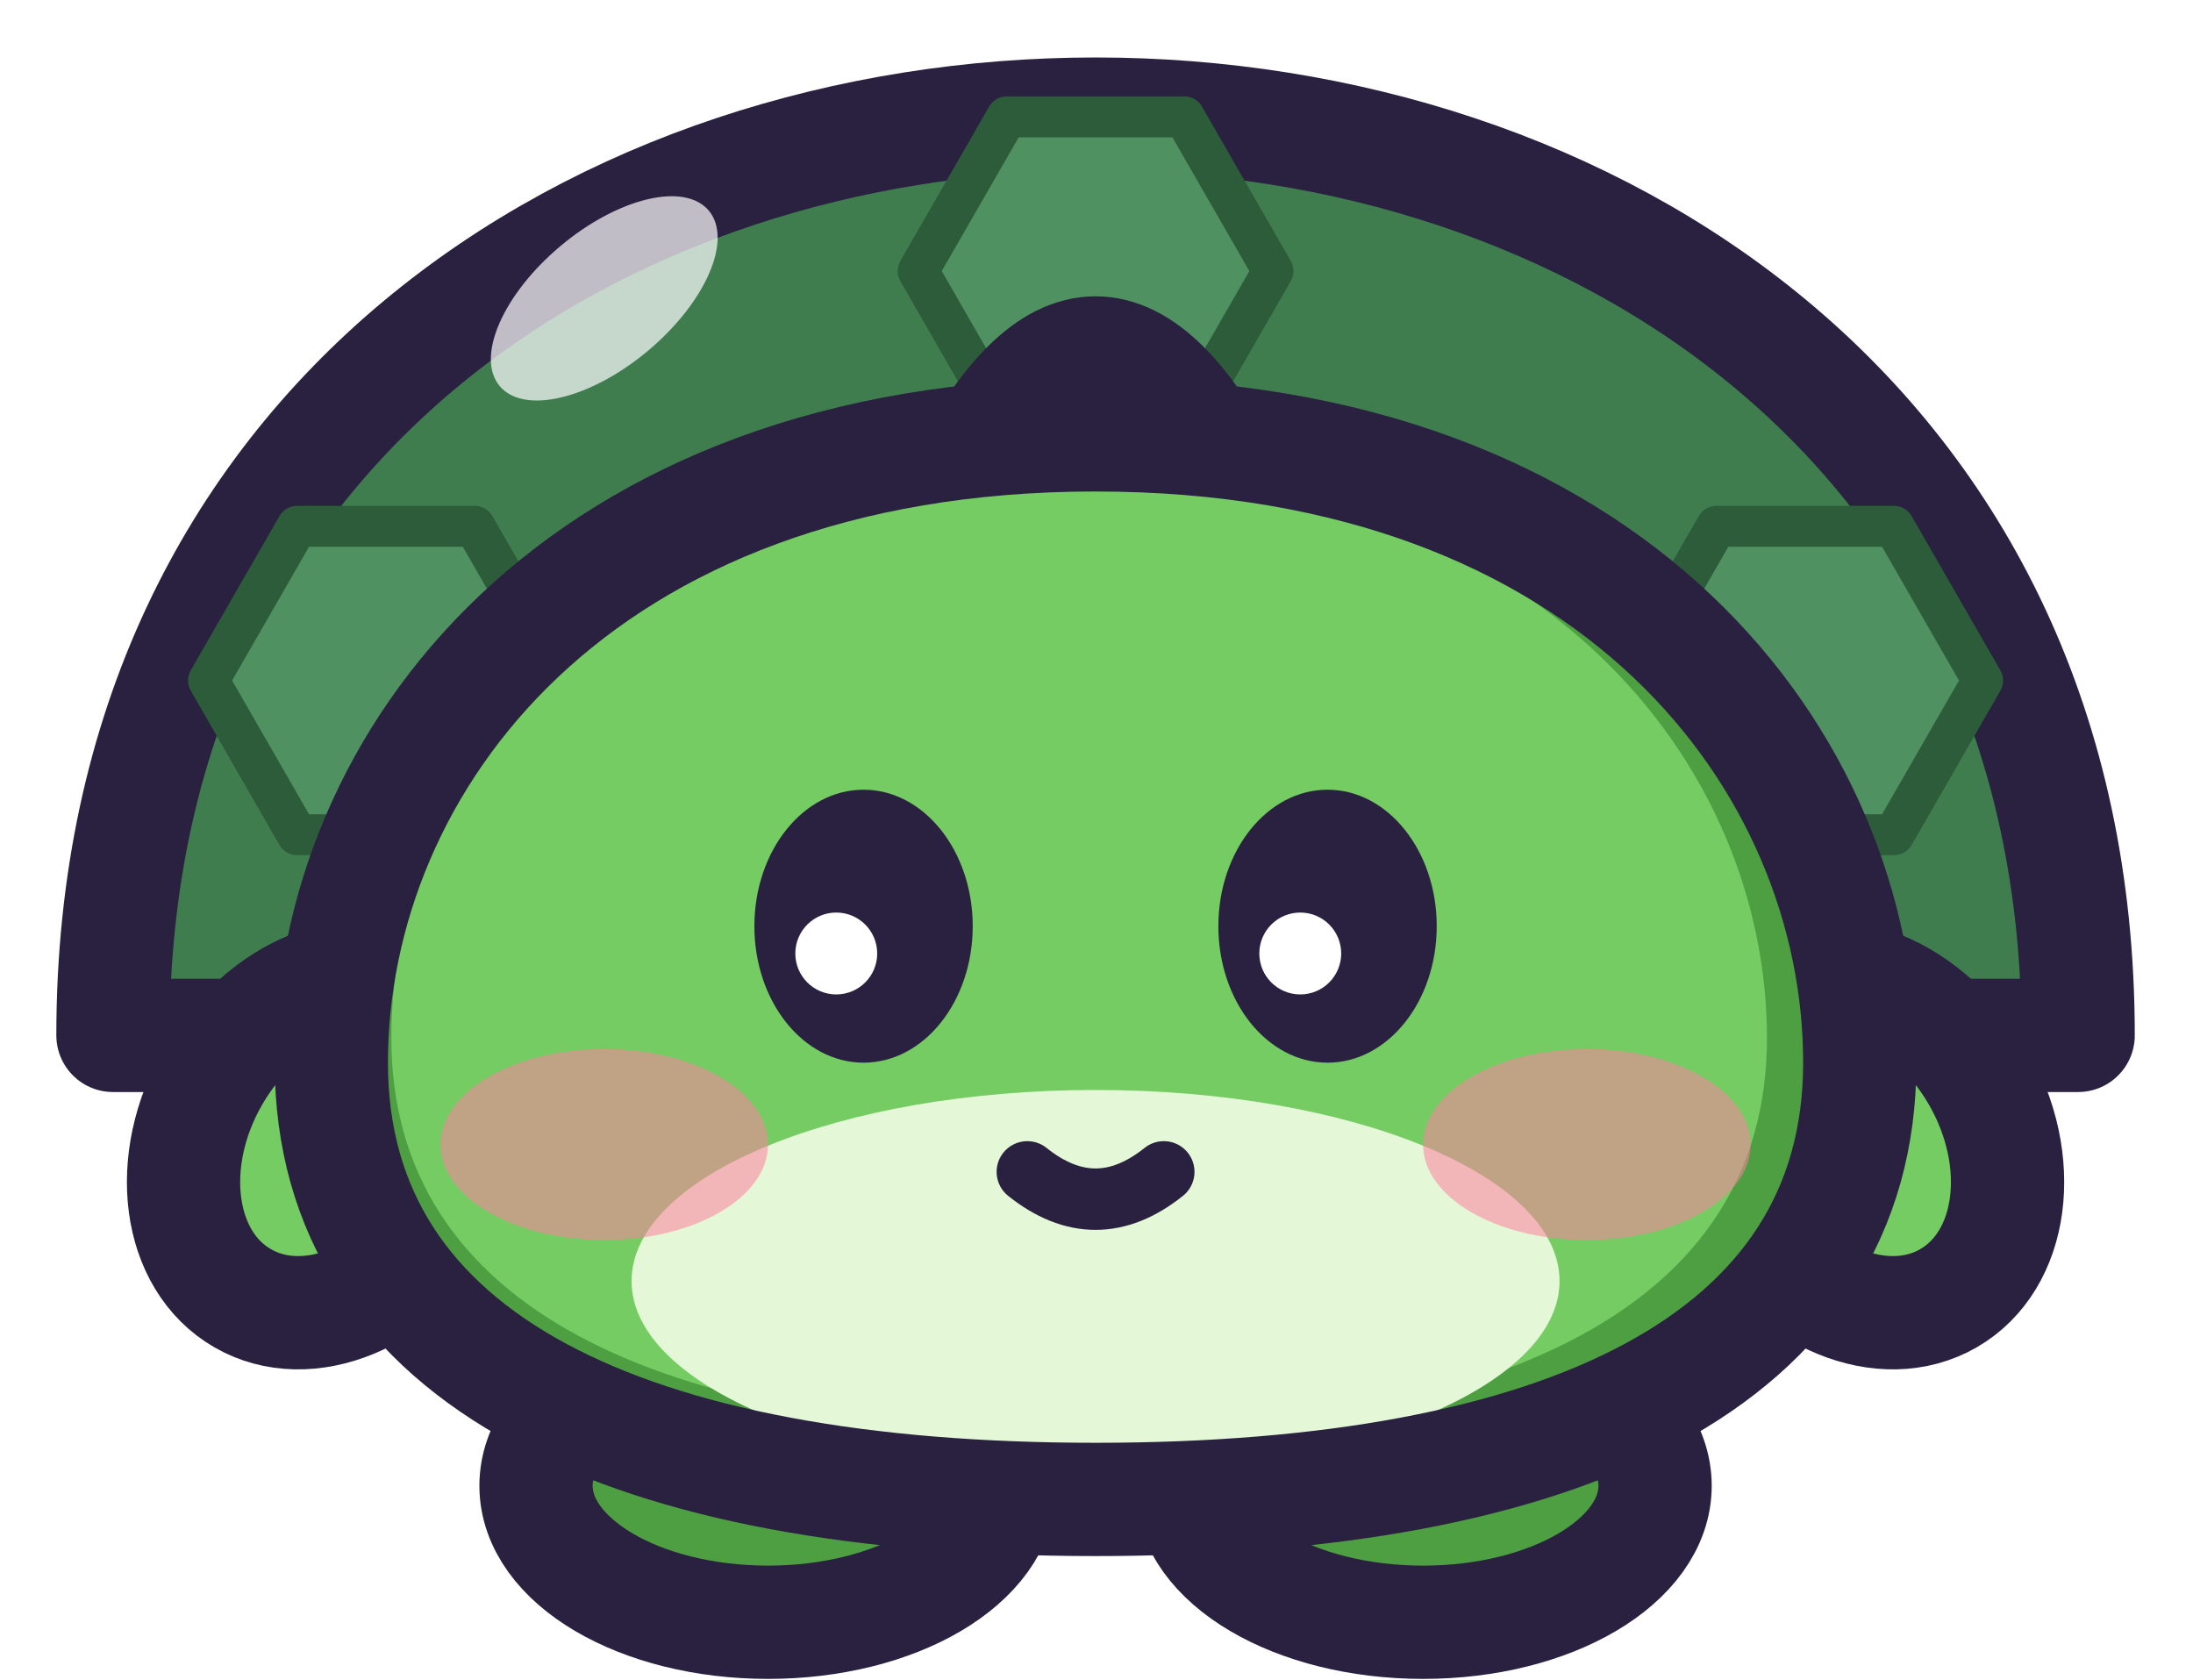
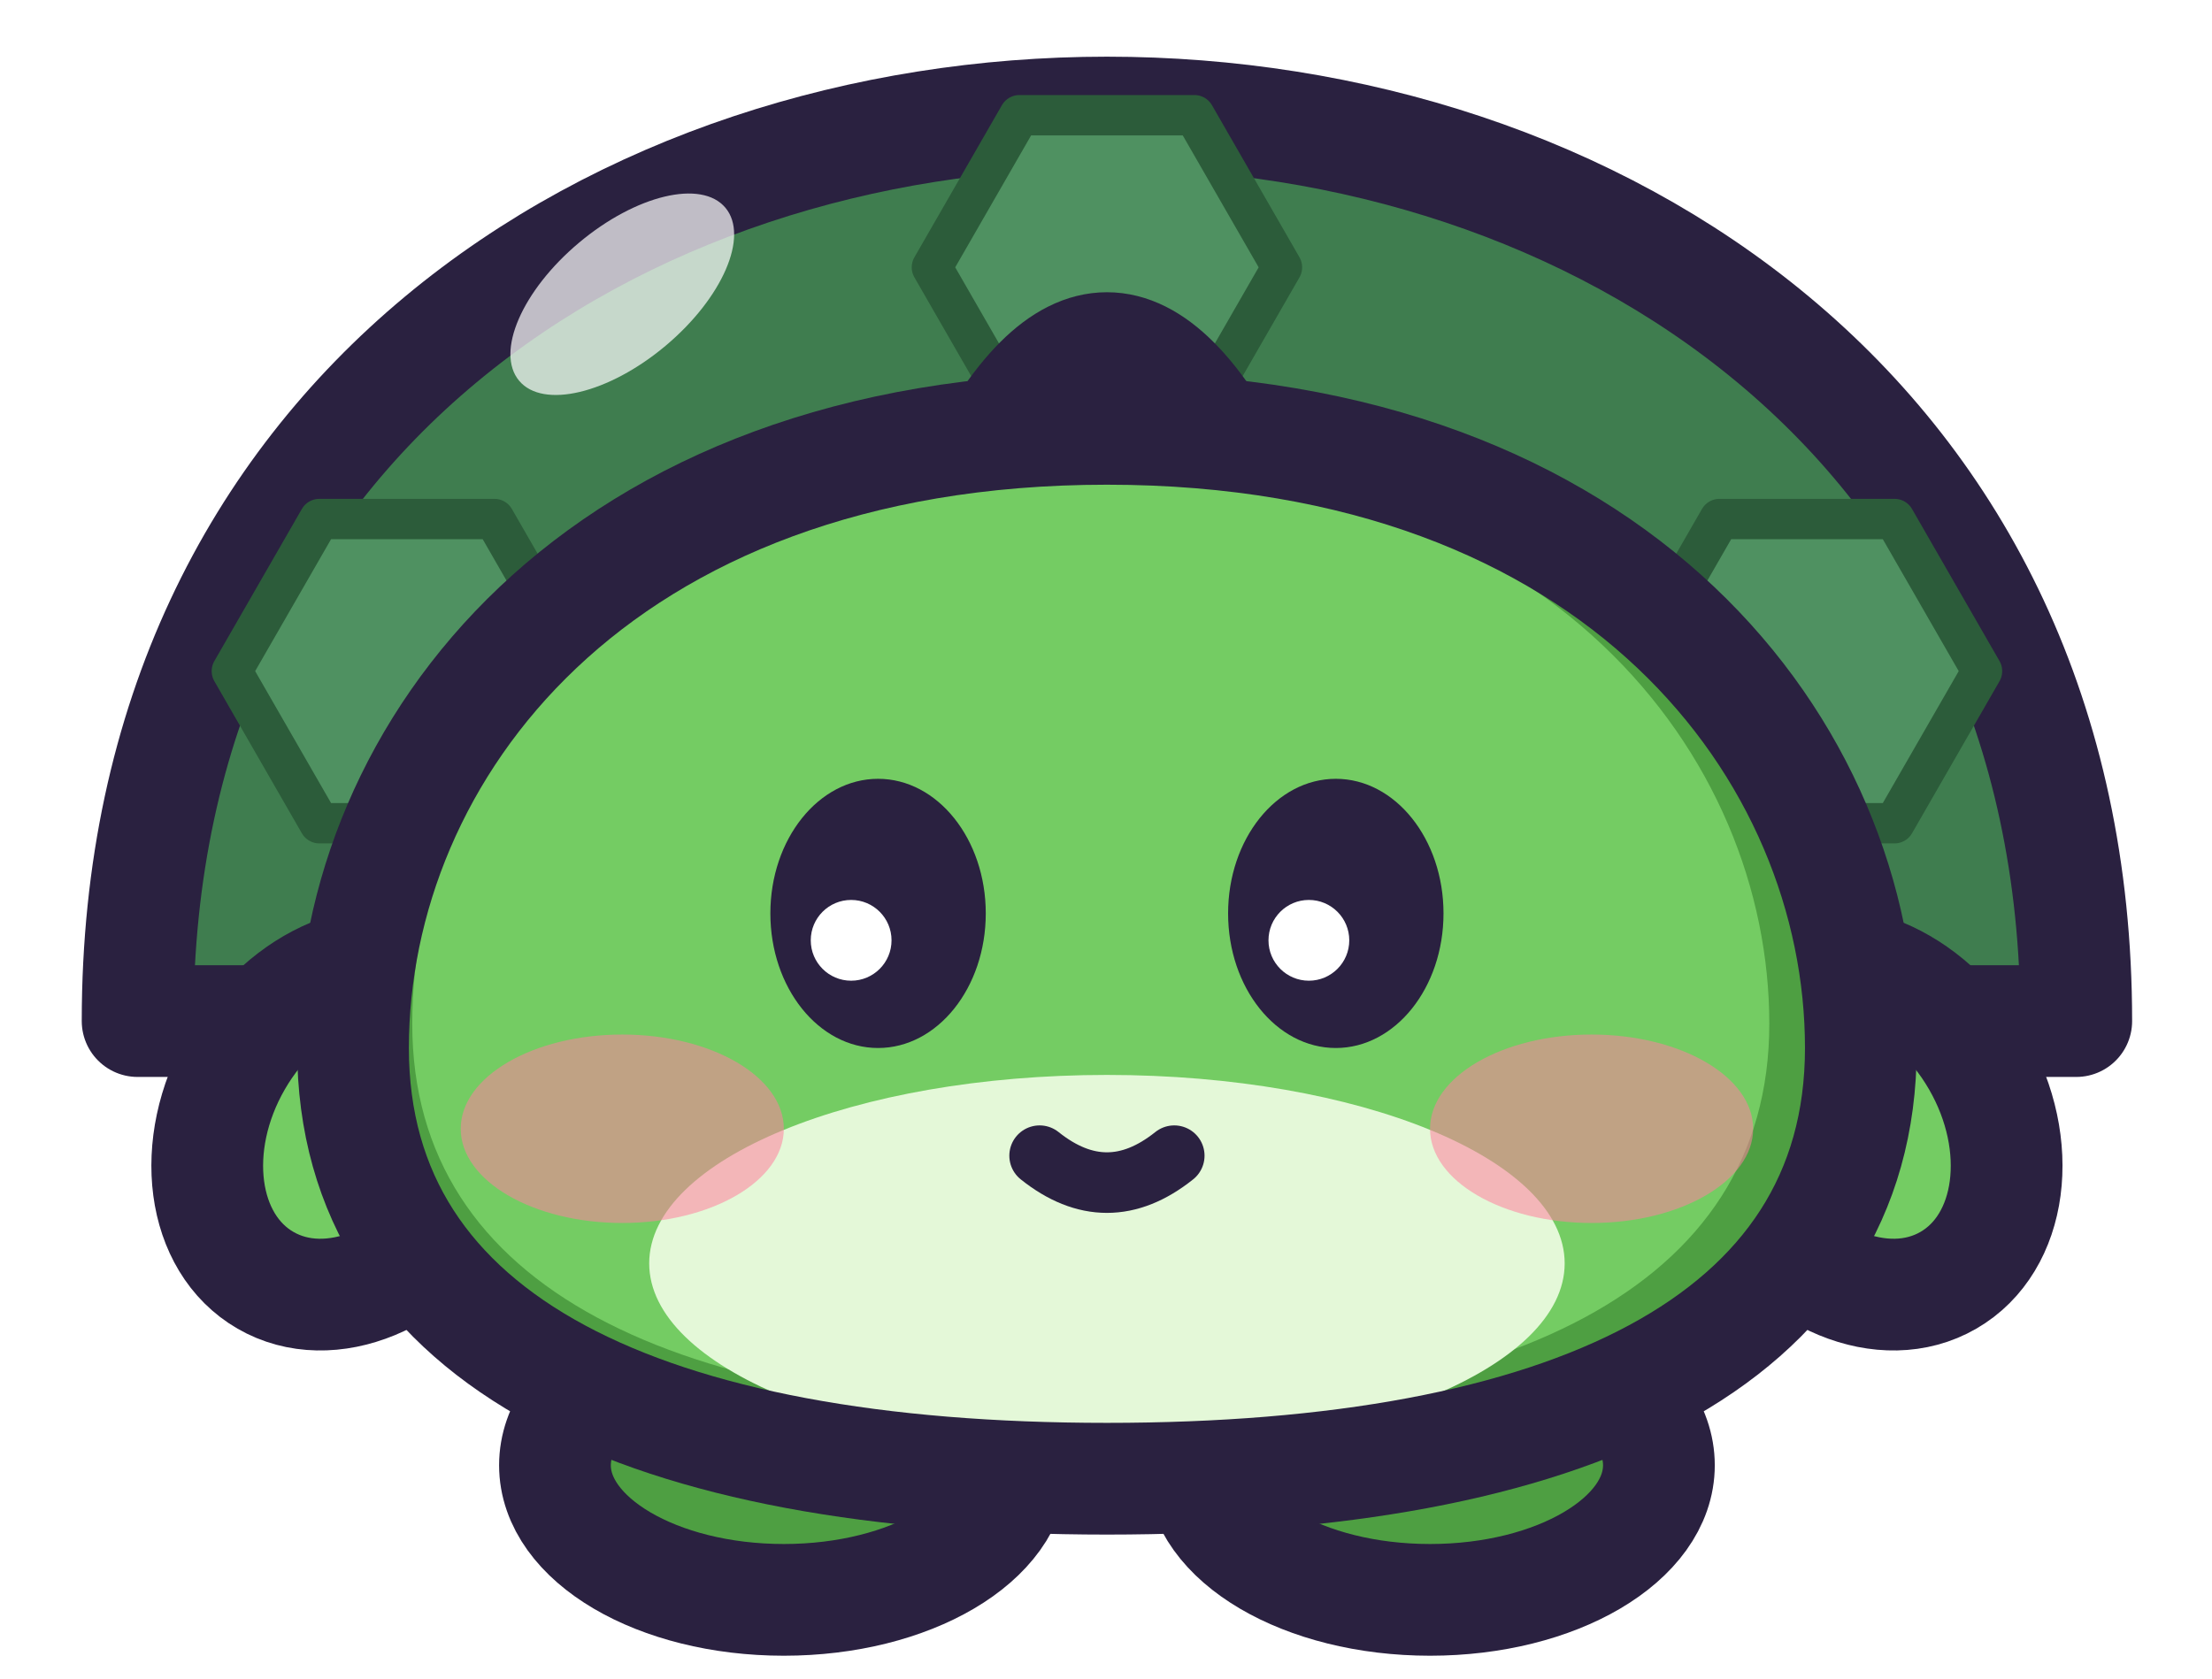
- <svg xmlns="http://www.w3.org/2000/svg" width="1337" height="1024" class="cr" viewBox="42.2 109.7 115.7 88.6" aria-label="Shellby">
+ <svg xmlns="http://www.w3.org/2000/svg" width="1349" height="1024" class="cr" viewBox="40.8 109.7 118.3 89.8" aria-label="Shellby">
  <style>.cr { display: block; width: 100%; height: 100%; overflow: visible; }
.cr .o { stroke: rgb(42, 33, 64); stroke-width: 6; stroke-linejoin: round; stroke-linecap: round; }
.z70 .o { stroke-width: 8.6; }
.z72 .o { stroke-width: 8.3; }
.z86 .o { stroke-width: 7; }
.cr .o.m { stroke-width: 4.5; }
.cr .o.thin { stroke-width: 3.5; }
.cr .ln { fill: none; }
.cr .k { fill: rgb(42, 33, 64); }
.cr .w { fill: rgb(255, 255, 255); }
.cr .ck { fill: rgb(255, 127, 159); opacity: 0.55; }
.cr .hl { fill: rgb(255, 255, 255); opacity: 0.7; }
.cr .tl { fill: none; stroke-linecap: round; stroke-linejoin: round; }
.cr .tl.ink { stroke: rgb(42, 33, 64); }
.cr .w18 { stroke-width: 18; }
.cr .w16 { stroke-width: 16; }
.cr .w14 { stroke-width: 14; }
.cr .w12 { stroke-width: 12; }
.cr .w10 { stroke-width: 10; }
.cr .w9 { stroke-width: 9; }
.cr .w8 { stroke-width: 8; }
.cr .w6 { stroke-width: 6; }
.cr .w4 { stroke-width: 4; }
.cr .hx { stroke-width: 3; stroke-linejoin: round; }
.cr .cir { fill: none; stroke-width: 4; stroke-linecap: round; stroke-linejoin: round; }</style>
  <g class="z72" transform="matrix(.72 0 0 .72 28 54.88)">
    <path class="o" fill="#3f7d4f" d="M28 152 C28 62 172 62 172 152Z" />
    <path class="hx" fill="#4f9161" stroke="#2c5c3a" d="M113 96 L106.5 107.3 L93.5 107.3 L87 96 L93.5 84.7 L106.5 84.7Z" />
    <path class="hx" fill="#4f9161" stroke="#2c5c3a" d="M61 126 L54.5 137.3 L41.5 137.3 L35 126 L41.5 114.7 L54.5 114.7Z" />
    <path class="hx" fill="#4f9161" stroke="#2c5c3a" d="M165 126 L158.5 137.3 L145.5 137.3 L139 126 L145.5 114.7 L158.5 114.7Z" />
    <ellipse class="hl" cx="64" cy="98" rx="10" ry="5" transform="rotate(-40 64 98)" />
    <path class="o" fill="#74cc63" d="M90 112 Q100 92 110 112Z" />
    <ellipse class="o" fill="#4e9f42" cx="76" cy="185" rx="17" ry="10" />
    <ellipse class="o" fill="#4e9f42" cx="124" cy="185" rx="17" ry="10" />
    <ellipse class="o" fill="#74cc63" cx="44" cy="160" rx="10" ry="13" transform="rotate(30 44 160)" />
    <ellipse class="o" fill="#74cc63" cx="156" cy="160" rx="10" ry="13" transform="rotate(-30 156 160)" />
    <path fill="#4e9f42" d="M100 108 C138 108 156 132 156 154 C156 176 134 186 100 186 C66 186 44 176 44 154 C44 132 62 108 100 108Z" />
    <path fill="#74cc63" transform="matrix(.9 0 0 .9 8.8 13.6)" d="M100 108 C138 108 156 132 156 154 C156 176 134 186 100 186 C66 186 44 176 44 154 C44 132 62 108 100 108Z" />
    <ellipse fill="#e4f8d8" cx="100" cy="170" rx="34" ry="14" />
    <path class="o ln" d="M100 108 C138 108 156 132 156 154 C156 176 134 186 100 186 C66 186 44 176 44 154 C44 132 62 108 100 108Z" />
    <ellipse class="k" cx="83" cy="144" rx="8" ry="10" />
    <circle class="w" cx="81" cy="146" r="3" />
    <ellipse class="k" cx="117" cy="144" rx="8" ry="10" />
    <circle class="w" cx="115" cy="146" r="3" />
    <ellipse class="ck" cx="64" cy="160" rx="12" ry="7" />
    <ellipse class="ck" cx="136" cy="160" rx="12" ry="7" />
    <path class="o ln m" d="M95 162 Q100 166 105 162" />
  </g>
</svg>
